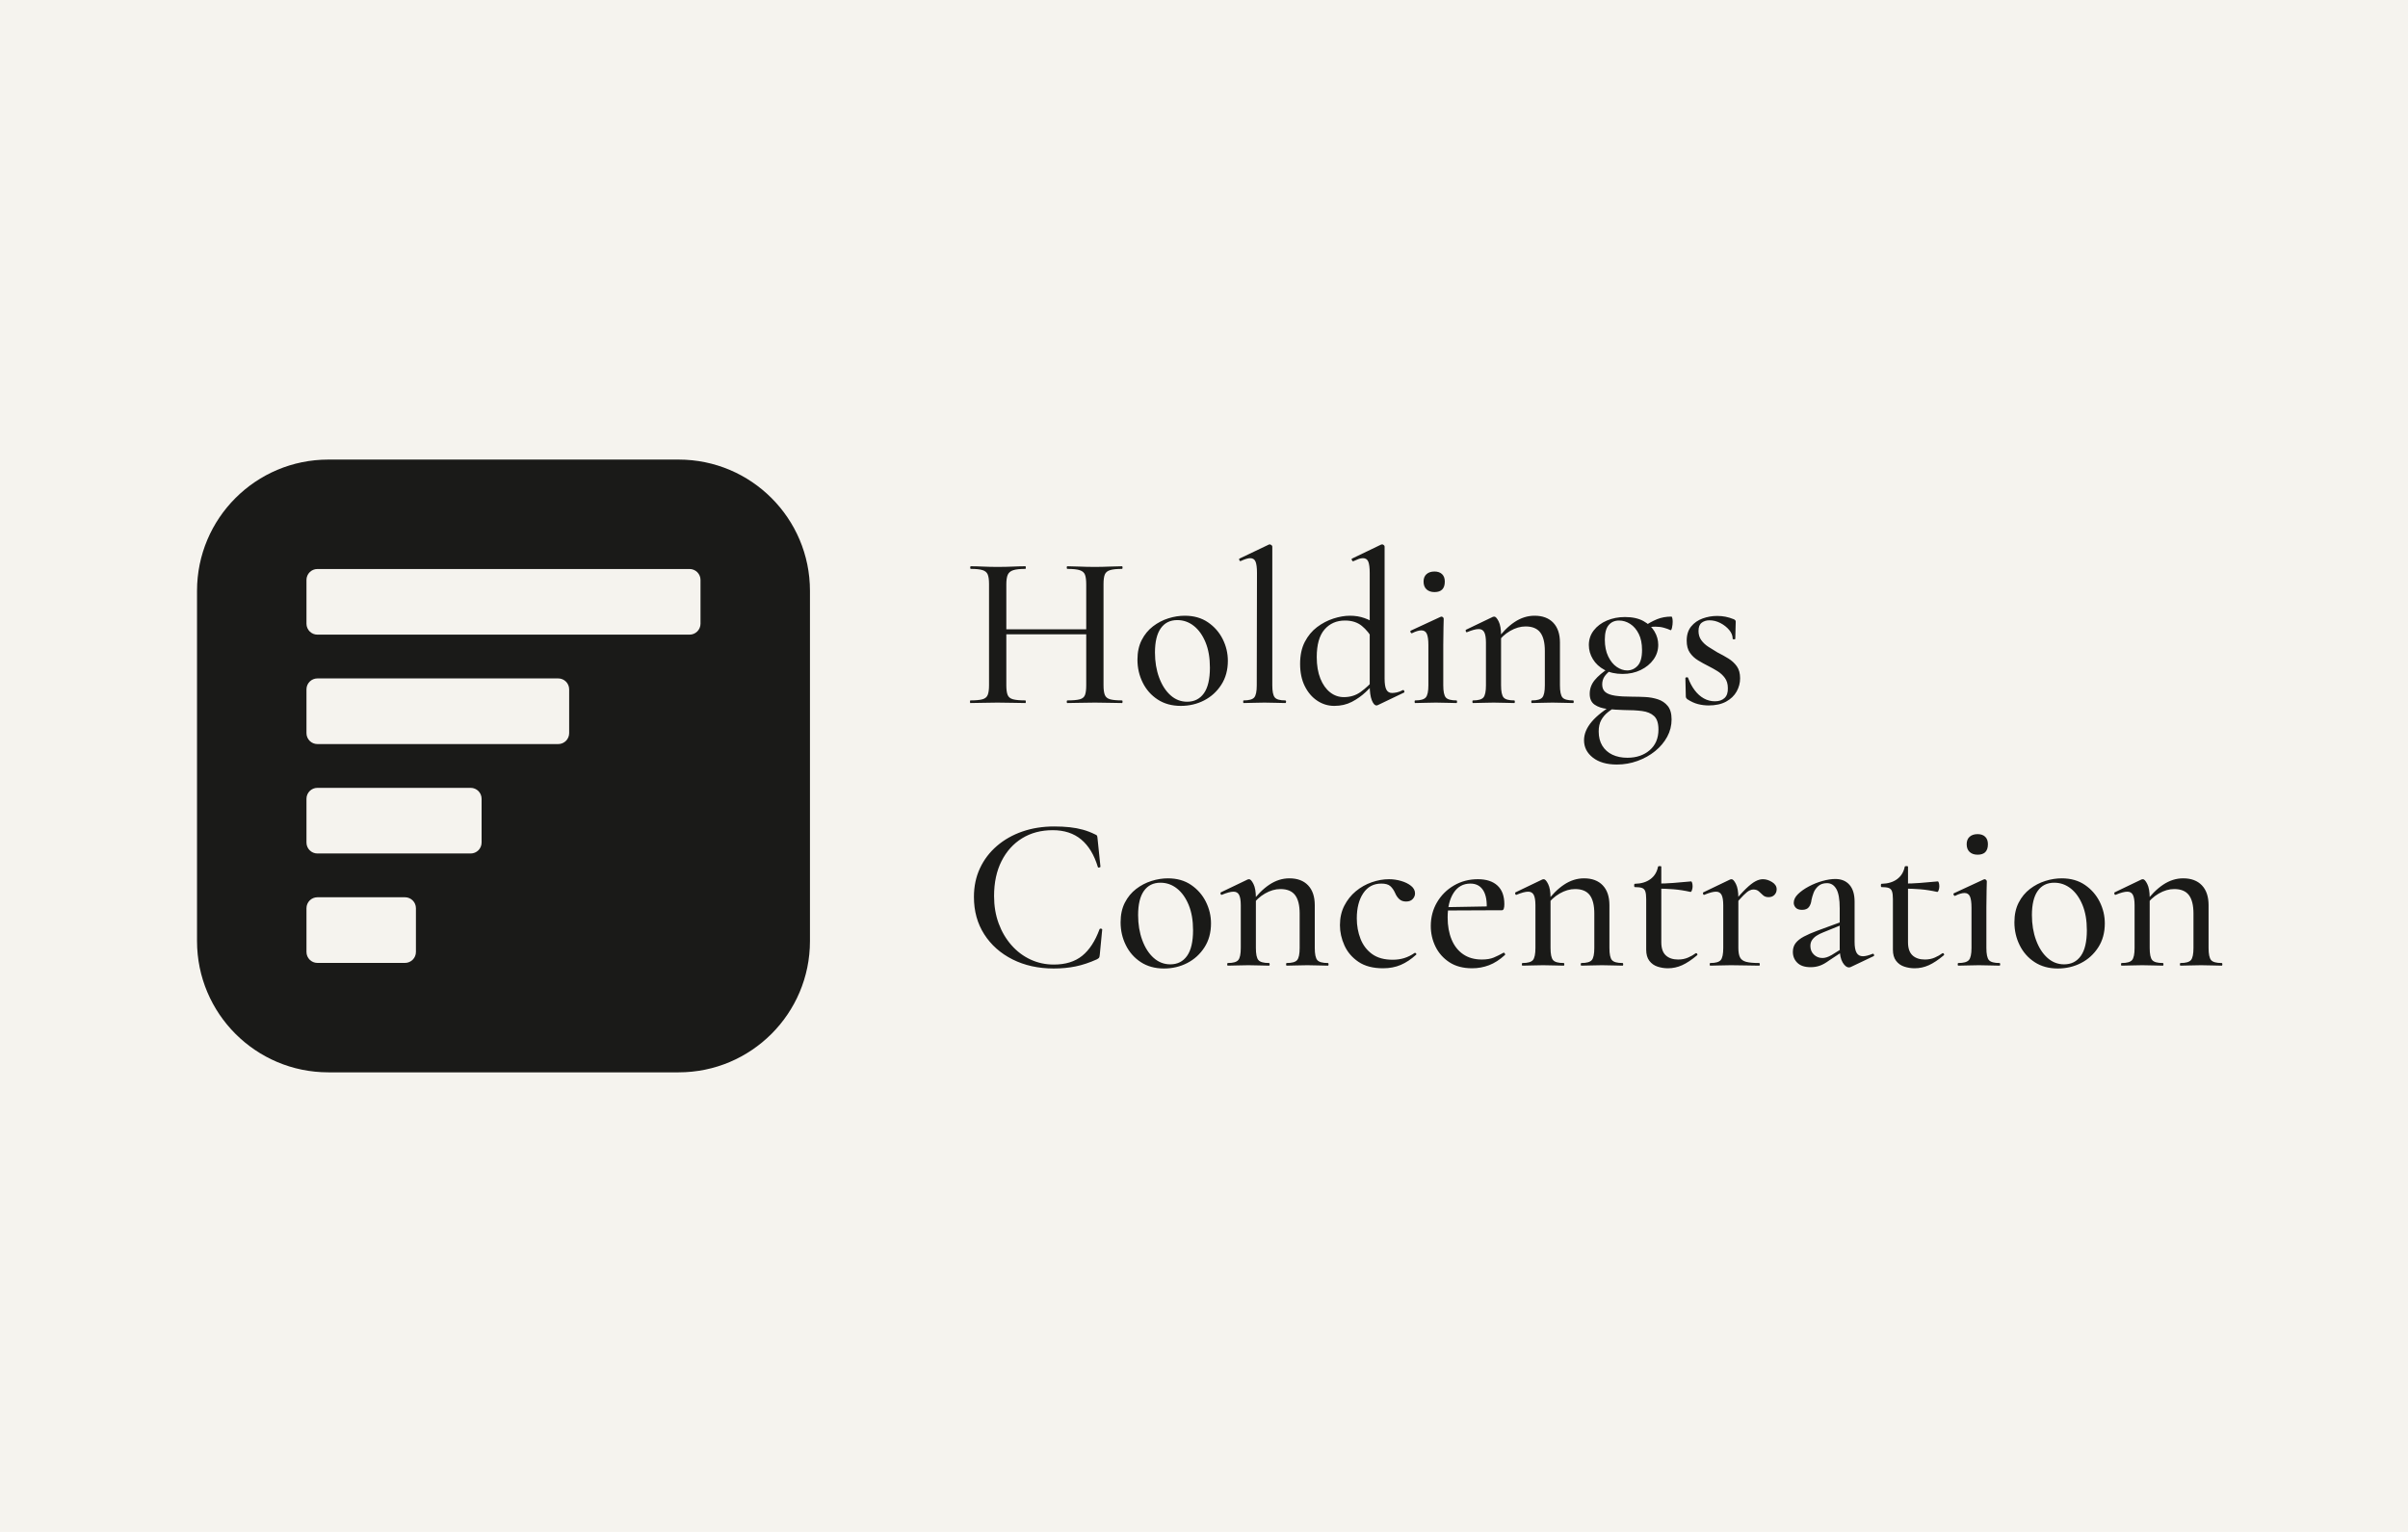
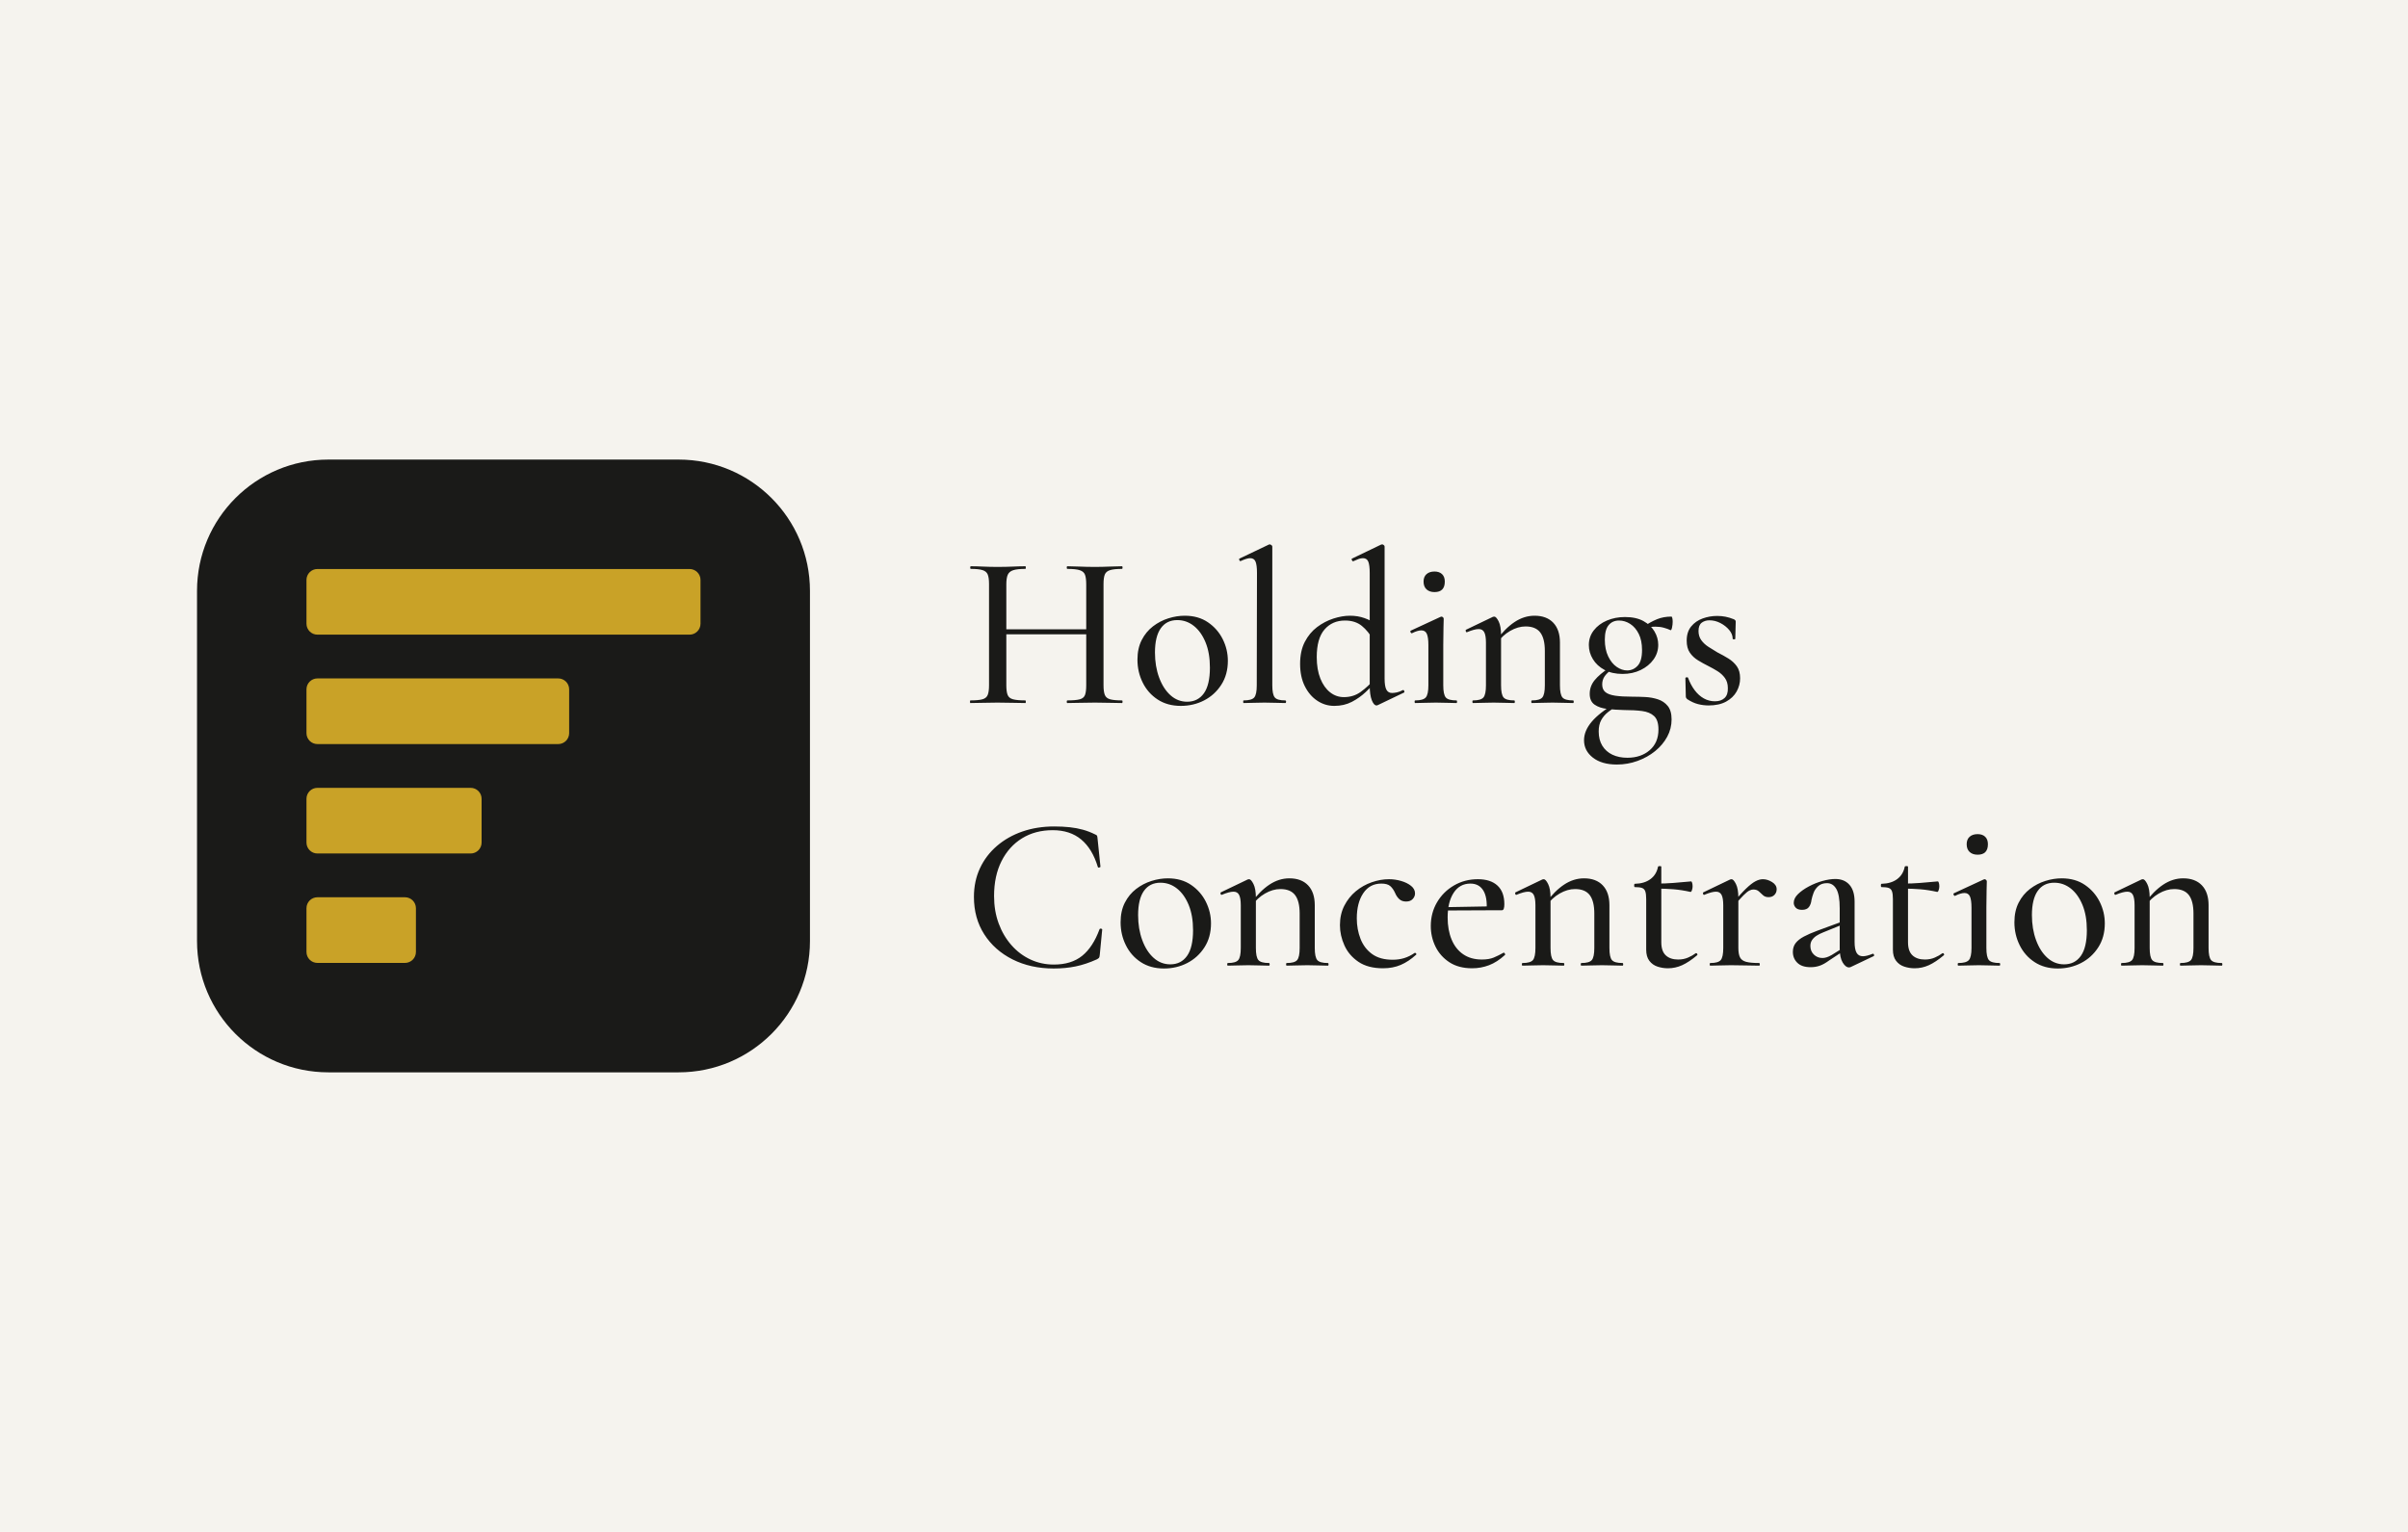
<svg xmlns="http://www.w3.org/2000/svg" width="220" height="140" viewBox="0 0 220 140" role="img" aria-label="Holdings Concentration">
  <rect width="220" height="140" fill="#F5F3EE" />
  <g transform="translate(14 38) scale(0.5)">
    <rect x="8" y="8" width="112" height="112" rx="24" fill="#1A1A18" />
-     <rect x="28" y="28" width="72" height="12" rx="2" fill="#F5F3EE" />
-     <rect x="28" y="48" width="48" height="12" rx="2" fill="#F5F3EE" />
-     <rect x="28" y="68" width="32" height="12" rx="2" fill="#F5F3EE" />
-     <rect x="28" y="88" width="20" height="12" rx="2" fill="#F5F3EE" />
+     <rect x="28" y="28" width="72" height="12" rx="2" fill="#C9A227" />
+     <rect x="28" y="48" width="48" height="12" rx="2" fill="#C9A227" />
+     <rect x="28" y="68" width="32" height="12" rx="2" fill="#C9A227" />
+     <rect x="28" y="88" width="20" height="12" rx="2" fill="#C9A227" />
  </g>
  <path transform="translate(88 64.25)" fill="#1A1A18" d="M11.24 -10.84Q11.24 -11.42 11.13 -11.72Q11.02 -12.02 10.65 -12.14Q10.28 -12.26 9.52 -12.26Q9.46 -12.26 9.46 -12.38Q9.46 -12.5 9.52 -12.5Q10.0 -12.5 10.63 -12.47Q11.26 -12.44 12.04 -12.44Q12.72 -12.44 13.37 -12.47Q14.02 -12.5 14.5 -12.5Q14.56 -12.5 14.56 -12.38Q14.56 -12.26 14.5 -12.26Q13.8 -12.26 13.43 -12.15Q13.06 -12.04 12.94 -11.75Q12.82 -11.46 12.82 -10.88V-1.62Q12.82 -1.04 12.94 -0.74Q13.06 -0.44 13.43 -0.34Q13.8 -0.24 14.5 -0.24Q14.56 -0.24 14.56 -0.12Q14.56 0.0 14.5 0.0Q14.02 0.0 13.37 -0.02Q12.72 -0.04 12.04 -0.04Q11.26 -0.04 10.63 -0.02Q10.0 0.0 9.52 0.0Q9.46 0.0 9.46 -0.12Q9.46 -0.24 9.52 -0.24Q10.28 -0.24 10.65 -0.34Q11.02 -0.44 11.13 -0.74Q11.24 -1.04 11.24 -1.62ZM3.1 -6.28V-6.74H11.94V-6.28ZM2.36 -1.62V-10.88Q2.36 -11.46 2.24 -11.75Q2.12 -12.04 1.76 -12.15Q1.4 -12.26 0.7 -12.26Q0.64 -12.26 0.64 -12.38Q0.64 -12.5 0.7 -12.5Q1.2 -12.5 1.82 -12.47Q2.44 -12.44 3.12 -12.44Q3.92 -12.44 4.55 -12.47Q5.18 -12.5 5.68 -12.5Q5.72 -12.5 5.72 -12.38Q5.72 -12.26 5.68 -12.26Q4.94 -12.26 4.57 -12.14Q4.2 -12.02 4.07 -11.72Q3.94 -11.42 3.94 -10.84V-1.62Q3.94 -1.04 4.06 -0.74Q4.18 -0.44 4.56 -0.34Q4.94 -0.24 5.68 -0.24Q5.72 -0.24 5.72 -0.12Q5.72 0.0 5.68 0.0Q5.16 0.0 4.54 -0.02Q3.92 -0.04 3.12 -0.04Q2.44 -0.04 1.8 -0.02Q1.16 0.0 0.66 0.0Q0.62 0.0 0.62 -0.12Q0.62 -0.24 0.66 -0.24Q1.38 -0.24 1.75 -0.34Q2.12 -0.44 2.24 -0.74Q2.36 -1.04 2.36 -1.62ZM19.88 0.26Q18.66 0.26 17.77 -0.32Q16.88 -0.9 16.4 -1.87Q15.92 -2.84 15.92 -3.96Q15.92 -5.0 16.31 -5.76Q16.7 -6.52 17.34 -7.01Q17.98 -7.5 18.74 -7.74Q19.5 -7.98 20.24 -7.98Q21.48 -7.98 22.36 -7.38Q23.24 -6.78 23.71 -5.84Q24.18 -4.9 24.18 -3.86Q24.18 -2.6 23.58 -1.67Q22.98 -0.74 22.01 -0.24Q21.04 0.26 19.88 0.26ZM20.46 -0.12Q21.44 -0.12 21.99 -0.89Q22.54 -1.66 22.54 -3.24Q22.54 -4.58 22.14 -5.55Q21.74 -6.52 21.07 -7.05Q20.4 -7.58 19.56 -7.58Q18.58 -7.58 18.05 -6.83Q17.52 -6.08 17.52 -4.62Q17.52 -3.36 17.9 -2.33Q18.28 -1.3 18.94 -0.71Q19.6 -0.12 20.46 -0.12ZM25.62 0.0Q25.58 0.0 25.58 -0.12Q25.58 -0.24 25.62 -0.24Q26.36 -0.24 26.59 -0.51Q26.82 -0.78 26.82 -1.62L26.84 -11.9Q26.84 -12.6 26.71 -12.92Q26.58 -13.24 26.22 -13.24Q25.92 -13.24 25.36 -12.98Q25.28 -12.94 25.23 -13.06Q25.18 -13.18 25.24 -13.2L27.92 -14.48Q27.96 -14.5 28.0 -14.5Q28.06 -14.5 28.15 -14.44Q28.24 -14.38 28.24 -14.3V-1.62Q28.24 -0.8 28.46 -0.52Q28.68 -0.24 29.42 -0.24Q29.5 -0.24 29.5 -0.12Q29.5 0.0 29.42 0.0Q29.06 0.0 28.57 -0.02Q28.08 -0.04 27.52 -0.04Q26.98 -0.04 26.49 -0.02Q26.0 0.0 25.62 0.0ZM33.9 0.26Q33.06 0.26 32.35 -0.21Q31.64 -0.68 31.21 -1.54Q30.78 -2.4 30.78 -3.58Q30.78 -4.76 31.21 -5.59Q31.64 -6.42 32.33 -6.94Q33.02 -7.46 33.82 -7.72Q34.62 -7.98 35.34 -7.98Q36.06 -7.98 36.67 -7.76Q37.28 -7.54 37.8 -7.18L37.48 -5.74Q37.02 -6.56 36.42 -7.05Q35.82 -7.54 34.88 -7.54Q33.72 -7.54 33.01 -6.72Q32.3 -5.9 32.3 -4.2Q32.3 -3.06 32.63 -2.24Q32.96 -1.42 33.52 -0.98Q34.08 -0.54 34.78 -0.54Q35.66 -0.54 36.32 -1.02Q36.98 -1.5 37.58 -2.18L37.76 -2.02Q37.34 -1.54 36.78 -1.01Q36.22 -0.48 35.51 -0.11Q34.8 0.26 33.9 0.26ZM38.5 -14.3V-2.24Q38.5 -1.54 38.66 -1.23Q38.82 -0.92 39.18 -0.92Q39.36 -0.92 39.61 -0.97Q39.86 -1.02 40.16 -1.18Q40.24 -1.22 40.29 -1.11Q40.34 -1.0 40.28 -0.96L37.9 0.18Q37.82 0.22 37.76 0.22Q37.52 0.22 37.33 -0.26Q37.14 -0.74 37.14 -1.62V-11.88Q37.14 -12.6 37.01 -12.92Q36.88 -13.24 36.52 -13.24Q36.34 -13.24 36.14 -13.17Q35.94 -13.1 35.64 -12.96Q35.56 -12.94 35.51 -13.06Q35.46 -13.18 35.52 -13.2L38.18 -14.48Q38.22 -14.5 38.28 -14.5Q38.34 -14.5 38.42 -14.44Q38.5 -14.38 38.5 -14.3ZM41.3 0.0Q41.24 0.0 41.24 -0.12Q41.24 -0.24 41.3 -0.24Q42.02 -0.24 42.26 -0.51Q42.5 -0.78 42.5 -1.62V-5.3Q42.5 -6.0 42.36 -6.32Q42.22 -6.64 41.86 -6.64Q41.7 -6.64 41.49 -6.58Q41.28 -6.52 41.0 -6.38Q40.92 -6.36 40.87 -6.47Q40.82 -6.58 40.9 -6.62L43.62 -7.88Q43.68 -7.9 43.7 -7.9Q43.76 -7.9 43.83 -7.84Q43.9 -7.78 43.9 -7.7Q43.9 -7.52 43.88 -6.92Q43.86 -6.32 43.86 -5.34V-1.62Q43.86 -0.78 44.09 -0.51Q44.32 -0.24 45.06 -0.24Q45.12 -0.24 45.12 -0.12Q45.12 0.0 45.06 0.0Q44.7 0.0 44.21 -0.02Q43.72 -0.04 43.18 -0.04Q42.64 -0.04 42.16 -0.02Q41.68 0.0 41.3 0.0ZM43.06 -10.14Q42.6 -10.14 42.33 -10.39Q42.06 -10.64 42.06 -11.1Q42.06 -11.54 42.33 -11.78Q42.6 -12.02 43.06 -12.02Q43.5 -12.02 43.75 -11.78Q44.0 -11.54 44.0 -11.1Q44.0 -10.14 43.06 -10.14ZM51.96 0.0Q51.9 0.0 51.9 -0.12Q51.9 -0.24 51.96 -0.24Q52.68 -0.24 52.91 -0.51Q53.14 -0.78 53.14 -1.62V-4.76Q53.14 -5.9 52.72 -6.45Q52.3 -7.0 51.38 -7.0Q50.68 -7.0 49.97 -6.59Q49.26 -6.18 48.76 -5.46L48.68 -5.7Q49.5 -6.82 50.37 -7.4Q51.24 -7.98 52.2 -7.98Q53.3 -7.98 53.91 -7.34Q54.52 -6.7 54.52 -5.52V-1.62Q54.52 -0.78 54.75 -0.51Q54.98 -0.24 55.72 -0.24Q55.78 -0.24 55.78 -0.12Q55.78 0.0 55.72 0.0Q55.34 0.0 54.86 -0.02Q54.38 -0.04 53.84 -0.04Q53.3 -0.04 52.81 -0.02Q52.32 0.0 51.96 0.0ZM46.58 0.0Q46.52 0.0 46.52 -0.12Q46.52 -0.24 46.58 -0.24Q47.3 -0.24 47.53 -0.51Q47.76 -0.78 47.76 -1.62V-5.52Q47.76 -6.16 47.61 -6.46Q47.46 -6.76 47.1 -6.76Q46.9 -6.76 46.64 -6.69Q46.38 -6.62 46.04 -6.48Q45.96 -6.44 45.92 -6.55Q45.88 -6.66 45.94 -6.7L48.4 -7.88Q48.48 -7.9 48.52 -7.9Q48.7 -7.9 48.92 -7.46Q49.14 -7.02 49.14 -6.2V-1.62Q49.14 -0.78 49.37 -0.51Q49.6 -0.24 50.34 -0.24Q50.4 -0.24 50.4 -0.12Q50.4 0.0 50.34 0.0Q49.96 0.0 49.48 -0.02Q49.0 -0.04 48.46 -0.04Q47.92 -0.04 47.43 -0.02Q46.94 0.0 46.58 0.0ZM59.72 5.62Q58.34 5.62 57.53 4.99Q56.72 4.36 56.72 3.4Q56.72 2.54 57.42 1.71Q58.12 0.88 59.56 0.04L59.78 0.28Q59.3 0.52 58.91 0.83Q58.52 1.14 58.29 1.56Q58.06 1.98 58.06 2.6Q58.06 3.36 58.39 3.9Q58.72 4.44 59.31 4.72Q59.9 5.0 60.68 5.0Q61.92 5.0 62.72 4.31Q63.52 3.62 63.52 2.42Q63.52 1.56 63.12 1.19Q62.72 0.82 62.02 0.73Q61.32 0.64 60.38 0.64Q59.56 0.62 58.85 0.54Q58.14 0.46 57.69 0.15Q57.24 -0.16 57.24 -0.84Q57.24 -1.54 57.69 -2.09Q58.14 -2.64 59.02 -3.22L59.24 -3.06Q58.78 -2.72 58.58 -2.41Q58.38 -2.1 58.38 -1.7Q58.38 -1.24 58.67 -1.0Q58.96 -0.76 59.57 -0.67Q60.18 -0.58 61.16 -0.58Q61.7 -0.58 62.31 -0.55Q62.92 -0.52 63.47 -0.34Q64.02 -0.16 64.37 0.27Q64.72 0.7 64.72 1.5Q64.72 2.34 64.32 3.08Q63.92 3.82 63.22 4.39Q62.52 4.96 61.61 5.29Q60.7 5.62 59.72 5.62ZM60.24 -2.66Q59.28 -2.66 58.59 -3.03Q57.9 -3.4 57.53 -4.01Q57.16 -4.62 57.16 -5.3Q57.16 -6.06 57.61 -6.64Q58.06 -7.22 58.81 -7.54Q59.56 -7.86 60.46 -7.86Q61.48 -7.86 62.15 -7.49Q62.82 -7.12 63.16 -6.54Q63.5 -5.96 63.5 -5.32Q63.5 -4.58 63.07 -3.98Q62.64 -3.38 61.9 -3.02Q61.16 -2.66 60.24 -2.66ZM60.66 -2.98Q61.22 -2.98 61.62 -3.41Q62.02 -3.84 62.02 -4.84Q62.02 -5.72 61.72 -6.32Q61.42 -6.92 60.94 -7.23Q60.46 -7.54 59.92 -7.54Q59.32 -7.54 58.97 -7.12Q58.62 -6.7 58.62 -5.8Q58.62 -4.9 58.93 -4.26Q59.24 -3.62 59.71 -3.3Q60.18 -2.98 60.66 -2.98ZM62.14 -6.32 62.16 -6.98Q62.8 -7.42 63.39 -7.66Q63.98 -7.9 64.7 -7.9Q64.76 -7.9 64.79 -7.75Q64.82 -7.6 64.82 -7.42Q64.82 -7.18 64.76 -6.9Q64.7 -6.62 64.62 -6.66Q64.38 -6.78 64.02 -6.88Q63.66 -6.98 63.24 -6.98Q62.98 -6.98 62.76 -6.94Q62.54 -6.9 62.3 -6.82ZM67.18 -6.58Q67.18 -6.1 67.43 -5.75Q67.68 -5.4 68.08 -5.14Q68.48 -4.88 68.92 -4.62Q69.44 -4.36 69.91 -4.07Q70.38 -3.78 70.68 -3.36Q70.98 -2.94 70.98 -2.26Q70.98 -1.62 70.66 -1.05Q70.34 -0.48 69.7 -0.13Q69.06 0.22 68.1 0.22Q67.62 0.22 67.14 0.1Q66.66 -0.02 66.14 -0.36Q66.1 -0.4 66.06 -0.46Q66.02 -0.52 66.02 -0.6L65.98 -2.28Q65.98 -2.34 66.09 -2.35Q66.2 -2.36 66.22 -2.32Q66.46 -1.66 66.83 -1.17Q67.2 -0.68 67.67 -0.42Q68.14 -0.16 68.68 -0.16Q69.24 -0.16 69.56 -0.46Q69.88 -0.76 69.86 -1.36Q69.86 -1.92 69.59 -2.29Q69.32 -2.66 68.92 -2.91Q68.52 -3.16 68.08 -3.38Q67.6 -3.62 67.14 -3.9Q66.68 -4.18 66.39 -4.6Q66.1 -5.02 66.1 -5.7Q66.1 -6.5 66.51 -7.0Q66.92 -7.5 67.56 -7.73Q68.2 -7.96 68.88 -7.96Q69.28 -7.96 69.64 -7.89Q70.0 -7.82 70.4 -7.66Q70.58 -7.58 70.58 -7.44Q70.58 -7.08 70.56 -6.7Q70.54 -6.32 70.54 -5.88Q70.54 -5.82 70.42 -5.82Q70.3 -5.82 70.3 -5.88Q70.3 -6.3 69.98 -6.68Q69.66 -7.06 69.18 -7.31Q68.7 -7.56 68.18 -7.56Q67.76 -7.56 67.47 -7.34Q67.18 -7.12 67.18 -6.58Z" />
  <path transform="translate(88 88.25)" fill="#1A1A18" d="M8.32 -12.72Q9.08 -12.72 9.73 -12.65Q10.38 -12.58 10.95 -12.42Q11.52 -12.26 12.04 -12.0Q12.2 -11.94 12.23 -11.87Q12.26 -11.8 12.28 -11.56L12.54 -9.04Q12.54 -9.0 12.43 -8.97Q12.32 -8.94 12.3 -9.02Q11.8 -10.68 10.78 -11.53Q9.76 -12.38 8.18 -12.38Q6.58 -12.38 5.38 -11.64Q4.18 -10.9 3.5 -9.55Q2.82 -8.2 2.82 -6.36Q2.82 -5.0 3.24 -3.86Q3.66 -2.72 4.41 -1.87Q5.16 -1.02 6.15 -0.56Q7.14 -0.1 8.28 -0.1Q9.88 -0.1 10.87 -0.9Q11.86 -1.7 12.46 -3.34Q12.5 -3.4 12.6 -3.38Q12.7 -3.36 12.7 -3.3L12.48 -1.02Q12.46 -0.78 12.41 -0.72Q12.36 -0.66 12.22 -0.58Q11.2 -0.12 10.27 0.07Q9.34 0.26 8.28 0.26Q6.16 0.26 4.51 -0.57Q2.86 -1.4 1.92 -2.87Q0.98 -4.34 0.98 -6.28Q0.98 -7.72 1.53 -8.9Q2.08 -10.08 3.08 -10.94Q4.08 -11.8 5.41 -12.26Q6.74 -12.72 8.32 -12.72ZM18.34 0.26Q17.12 0.26 16.23 -0.32Q15.34 -0.9 14.86 -1.87Q14.38 -2.84 14.38 -3.96Q14.38 -5.0 14.77 -5.76Q15.16 -6.52 15.8 -7.01Q16.44 -7.5 17.2 -7.74Q17.96 -7.98 18.7 -7.98Q19.94 -7.98 20.82 -7.38Q21.7 -6.78 22.17 -5.84Q22.64 -4.9 22.64 -3.86Q22.64 -2.6 22.04 -1.67Q21.44 -0.74 20.47 -0.24Q19.5 0.26 18.34 0.26ZM18.92 -0.12Q19.9 -0.12 20.45 -0.89Q21.0 -1.66 21.0 -3.24Q21.0 -4.58 20.6 -5.55Q20.2 -6.52 19.53 -7.05Q18.86 -7.58 18.02 -7.58Q17.04 -7.58 16.51 -6.83Q15.98 -6.08 15.98 -4.62Q15.98 -3.36 16.36 -2.33Q16.74 -1.3 17.4 -0.71Q18.06 -0.12 18.92 -0.12ZM29.56 0.0Q29.5 0.0 29.5 -0.12Q29.5 -0.24 29.56 -0.24Q30.28 -0.24 30.51 -0.51Q30.74 -0.78 30.74 -1.62V-4.76Q30.74 -5.9 30.32 -6.45Q29.9 -7.0 28.98 -7.0Q28.28 -7.0 27.57 -6.59Q26.86 -6.18 26.36 -5.46L26.28 -5.7Q27.1 -6.82 27.97 -7.4Q28.84 -7.98 29.8 -7.98Q30.9 -7.98 31.51 -7.34Q32.12 -6.7 32.12 -5.52V-1.62Q32.12 -0.78 32.35 -0.51Q32.58 -0.24 33.32 -0.24Q33.38 -0.24 33.38 -0.12Q33.38 0.0 33.32 0.0Q32.94 0.0 32.46 -0.02Q31.98 -0.04 31.44 -0.04Q30.9 -0.04 30.41 -0.02Q29.92 0.0 29.56 0.0ZM24.18 0.0Q24.12 0.0 24.12 -0.12Q24.12 -0.24 24.18 -0.24Q24.9 -0.24 25.13 -0.51Q25.36 -0.78 25.36 -1.62V-5.52Q25.36 -6.16 25.21 -6.46Q25.06 -6.76 24.7 -6.76Q24.5 -6.76 24.24 -6.69Q23.98 -6.62 23.64 -6.48Q23.56 -6.44 23.52 -6.55Q23.48 -6.66 23.54 -6.7L26.0 -7.88Q26.08 -7.9 26.12 -7.9Q26.3 -7.9 26.52 -7.46Q26.74 -7.02 26.74 -6.2V-1.62Q26.74 -0.78 26.97 -0.51Q27.2 -0.24 27.94 -0.24Q28.0 -0.24 28.0 -0.12Q28.0 0.0 27.94 0.0Q27.56 0.0 27.08 -0.02Q26.6 -0.04 26.06 -0.04Q25.52 -0.04 25.03 -0.02Q24.54 0.0 24.18 0.0ZM38.36 0.24Q36.98 0.24 36.11 -0.35Q35.24 -0.94 34.83 -1.85Q34.42 -2.76 34.42 -3.7Q34.42 -4.7 34.82 -5.48Q35.22 -6.26 35.87 -6.8Q36.52 -7.34 37.32 -7.62Q38.12 -7.9 38.9 -7.9Q39.46 -7.9 40.01 -7.74Q40.56 -7.58 40.92 -7.29Q41.28 -7.0 41.28 -6.6Q41.28 -6.32 41.07 -6.09Q40.86 -5.86 40.46 -5.86Q40.08 -5.86 39.84 -6.08Q39.6 -6.3 39.46 -6.64Q39.28 -7.04 39.02 -7.27Q38.76 -7.5 38.2 -7.5Q37.14 -7.5 36.55 -6.62Q35.96 -5.74 35.96 -4.32Q35.96 -3.32 36.3 -2.45Q36.64 -1.58 37.36 -1.06Q38.08 -0.54 39.24 -0.54Q39.8 -0.54 40.29 -0.69Q40.78 -0.84 41.24 -1.16Q41.3 -1.2 41.37 -1.12Q41.44 -1.04 41.38 -1.0Q40.7 -0.38 39.98 -0.07Q39.26 0.24 38.36 0.24ZM46.5 0.24Q45.26 0.24 44.42 -0.31Q43.58 -0.86 43.15 -1.74Q42.72 -2.62 42.72 -3.62Q42.72 -4.82 43.29 -5.79Q43.86 -6.76 44.84 -7.33Q45.82 -7.9 47.02 -7.9Q48.18 -7.9 48.81 -7.32Q49.44 -6.74 49.44 -5.62Q49.44 -5.36 49.39 -5.21Q49.34 -5.06 49.2 -5.06H47.82Q47.9 -6.26 47.51 -6.88Q47.12 -7.5 46.34 -7.5Q45.36 -7.5 44.81 -6.66Q44.26 -5.82 44.26 -4.4Q44.26 -3.26 44.62 -2.39Q44.98 -1.52 45.68 -1.04Q46.38 -0.56 47.38 -0.56Q48.04 -0.56 48.47 -0.74Q48.9 -0.92 49.36 -1.18Q49.4 -1.22 49.47 -1.13Q49.54 -1.04 49.5 -0.98Q48.78 -0.32 48.04 -0.04Q47.3 0.24 46.5 0.24ZM43.8 -5.04 43.78 -5.34 48.26 -5.42V-5.06ZM56.48 0.0Q56.42 0.0 56.42 -0.12Q56.42 -0.24 56.48 -0.24Q57.2 -0.24 57.43 -0.51Q57.66 -0.78 57.66 -1.62V-4.76Q57.66 -5.9 57.24 -6.45Q56.82 -7.0 55.9 -7.0Q55.2 -7.0 54.49 -6.59Q53.78 -6.18 53.28 -5.46L53.2 -5.7Q54.02 -6.82 54.89 -7.4Q55.76 -7.98 56.72 -7.98Q57.82 -7.98 58.43 -7.34Q59.04 -6.7 59.04 -5.52V-1.62Q59.04 -0.78 59.27 -0.51Q59.5 -0.24 60.24 -0.24Q60.3 -0.24 60.3 -0.12Q60.3 0.0 60.24 0.0Q59.86 0.0 59.38 -0.02Q58.9 -0.04 58.36 -0.04Q57.82 -0.04 57.33 -0.02Q56.84 0.0 56.48 0.0ZM51.1 0.0Q51.04 0.0 51.04 -0.12Q51.04 -0.24 51.1 -0.24Q51.82 -0.24 52.05 -0.51Q52.28 -0.78 52.28 -1.62V-5.52Q52.28 -6.16 52.13 -6.46Q51.98 -6.76 51.62 -6.76Q51.42 -6.76 51.16 -6.69Q50.9 -6.62 50.56 -6.48Q50.48 -6.44 50.44 -6.55Q50.4 -6.66 50.46 -6.7L52.92 -7.88Q53 -7.9 53.04 -7.9Q53.22 -7.9 53.44 -7.46Q53.66 -7.02 53.66 -6.2V-1.62Q53.66 -0.78 53.89 -0.51Q54.12 -0.24 54.86 -0.24Q54.92 -0.24 54.92 -0.12Q54.92 0.0 54.86 0.0Q54.48 0.0 54.0 -0.02Q53.52 -0.04 52.98 -0.04Q52.44 -0.04 51.95 -0.02Q51.46 0.0 51.1 0.0ZM64.38 0.24Q63.9 0.24 63.44 0.09Q62.98 -0.06 62.69 -0.44Q62.4 -0.82 62.4 -1.46V-6.08Q62.4 -6.54 62.32 -6.78Q62.24 -7.02 62.02 -7.1Q61.8 -7.18 61.36 -7.18Q61.3 -7.18 61.3 -7.33Q61.3 -7.48 61.36 -7.48Q62.24 -7.5 62.79 -7.91Q63.34 -8.32 63.48 -9.04Q63.5 -9.1 63.64 -9.1Q63.78 -9.1 63.78 -9.04V-2.14Q63.78 -1.32 64.19 -0.94Q64.6 -0.56 65.32 -0.56Q65.82 -0.56 66.23 -0.74Q66.64 -0.92 66.9 -1.12Q66.98 -1.18 67.05 -1.09Q67.12 -1.0 67.04 -0.94Q66.3 -0.32 65.68 -0.04Q65.06 0.24 64.38 0.24ZM66.44 -6.74Q65.64 -6.92 64.9 -6.98Q64.16 -7.04 63.34 -7.04V-7.5Q64.14 -7.5 64.89 -7.56Q65.64 -7.62 66.5 -7.7Q66.56 -7.7 66.6 -7.56Q66.64 -7.42 66.64 -7.24Q66.64 -7.08 66.58 -6.9Q66.52 -6.72 66.44 -6.74ZM70.38 -5.42 70.26 -5.64Q71.02 -6.56 71.52 -7.04Q72.02 -7.52 72.38 -7.71Q72.74 -7.9 73.06 -7.9Q73.48 -7.9 73.9 -7.64Q74.32 -7.38 74.32 -6.98Q74.32 -6.68 74.12 -6.47Q73.92 -6.26 73.58 -6.26Q73.26 -6.26 73.07 -6.44Q72.88 -6.62 72.69 -6.79Q72.5 -6.96 72.18 -6.96Q72.02 -6.96 71.82 -6.86Q71.62 -6.76 71.29 -6.43Q70.96 -6.1 70.38 -5.42ZM68.26 0.0Q68.2 0.0 68.2 -0.12Q68.2 -0.24 68.26 -0.24Q68.98 -0.24 69.21 -0.51Q69.44 -0.78 69.44 -1.62V-5.52Q69.44 -6.16 69.29 -6.46Q69.14 -6.76 68.78 -6.76Q68.58 -6.76 68.32 -6.69Q68.06 -6.62 67.72 -6.48Q67.64 -6.44 67.6 -6.55Q67.56 -6.66 67.62 -6.7L70.08 -7.88Q70.16 -7.9 70.2 -7.9Q70.38 -7.9 70.6 -7.46Q70.82 -7.02 70.82 -6.2V-1.62Q70.82 -1.06 70.97 -0.76Q71.12 -0.46 71.53 -0.35Q71.94 -0.24 72.72 -0.24Q72.78 -0.24 72.78 -0.12Q72.78 0.0 72.72 0.0Q72.2 0.0 71.54 -0.02Q70.88 -0.04 70.14 -0.04Q69.6 -0.04 69.11 -0.02Q68.62 0.0 68.26 0.0ZM81.1 0.12Q81.02 0.16 80.92 0.16Q80.62 0.16 80.35 -0.29Q80.08 -0.74 80.08 -1.58V-5.24Q80.08 -6.48 79.77 -7.01Q79.46 -7.54 78.92 -7.54Q78.42 -7.54 78.12 -7.27Q77.82 -7.0 77.69 -6.65Q77.56 -6.3 77.5 -6.0Q77.46 -5.62 77.27 -5.36Q77.08 -5.1 76.64 -5.1Q76.24 -5.1 76.06 -5.3Q75.88 -5.5 75.88 -5.74Q75.88 -6.16 76.27 -6.54Q76.66 -6.92 77.26 -7.24Q77.86 -7.56 78.51 -7.74Q79.16 -7.92 79.68 -7.92Q80.5 -7.92 80.97 -7.39Q81.44 -6.86 81.44 -5.84V-2.16Q81.44 -1.5 81.62 -1.18Q81.8 -0.86 82.2 -0.86Q82.54 -0.86 83.08 -1.08Q83.16 -1.12 83.21 -1.01Q83.26 -0.9 83.16 -0.86ZM77.42 0.14Q76.62 0.14 76.21 -0.26Q75.8 -0.66 75.8 -1.26Q75.8 -1.74 76.06 -2.07Q76.32 -2.4 76.81 -2.66Q77.3 -2.92 78 -3.18L80.28 -4.02L80.34 -3.76L78.52 -3.02Q78.22 -2.9 77.97 -2.74Q77.72 -2.58 77.56 -2.35Q77.4 -2.12 77.4 -1.8Q77.4 -1.32 77.72 -1.01Q78.04 -0.7 78.5 -0.7Q78.68 -0.7 78.88 -0.76Q79.08 -0.82 79.36 -0.98L80.54 -1.72L80.58 -1.44L79.12 -0.48Q78.66 -0.14 78.27 0.0Q77.88 0.14 77.42 0.14ZM86.92 0.24Q86.44 0.24 85.98 0.09Q85.52 -0.06 85.23 -0.44Q84.94 -0.82 84.94 -1.46V-6.08Q84.94 -6.54 84.86 -6.78Q84.78 -7.02 84.56 -7.1Q84.34 -7.18 83.9 -7.18Q83.84 -7.18 83.84 -7.33Q83.84 -7.48 83.9 -7.48Q84.78 -7.5 85.33 -7.91Q85.88 -8.32 86.02 -9.04Q86.04 -9.1 86.18 -9.1Q86.32 -9.1 86.32 -9.04V-2.14Q86.32 -1.32 86.73 -0.94Q87.14 -0.56 87.86 -0.56Q88.36 -0.56 88.77 -0.74Q89.18 -0.92 89.44 -1.12Q89.52 -1.18 89.59 -1.09Q89.66 -1.0 89.58 -0.94Q88.84 -0.32 88.22 -0.04Q87.6 0.24 86.92 0.24ZM88.98 -6.74Q88.18 -6.92 87.44 -6.98Q86.7 -7.04 85.88 -7.04V-7.5Q86.68 -7.5 87.43 -7.56Q88.18 -7.62 89.04 -7.7Q89.1 -7.7 89.14 -7.56Q89.18 -7.42 89.18 -7.24Q89.18 -7.08 89.12 -6.9Q89.06 -6.72 88.98 -6.74ZM90.92 0.0Q90.86 0.0 90.86 -0.12Q90.86 -0.24 90.92 -0.24Q91.64 -0.24 91.88 -0.51Q92.12 -0.78 92.12 -1.62V-5.3Q92.12 -6.0 91.98 -6.32Q91.84 -6.64 91.48 -6.64Q91.32 -6.64 91.11 -6.58Q90.9 -6.52 90.62 -6.38Q90.54 -6.36 90.49 -6.47Q90.44 -6.58 90.52 -6.62L93.24 -7.88Q93.3 -7.9 93.32 -7.9Q93.38 -7.9 93.45 -7.84Q93.52 -7.78 93.52 -7.7Q93.52 -7.52 93.5 -6.92Q93.48 -6.32 93.48 -5.34V-1.62Q93.48 -0.78 93.71 -0.51Q93.94 -0.24 94.68 -0.24Q94.74 -0.24 94.74 -0.12Q94.74 0.0 94.68 0.0Q94.32 0.0 93.83 -0.02Q93.34 -0.04 92.8 -0.04Q92.26 -0.04 91.78 -0.02Q91.3 0.0 90.92 0.0ZM92.68 -10.14Q92.22 -10.14 91.95 -10.39Q91.68 -10.64 91.68 -11.1Q91.68 -11.54 91.95 -11.78Q92.22 -12.02 92.68 -12.02Q93.12 -12.02 93.37 -11.78Q93.62 -11.54 93.62 -11.1Q93.62 -10.14 92.68 -10.14ZM100.0 0.26Q98.78 0.26 97.89 -0.32Q97.0 -0.9 96.52 -1.87Q96.04 -2.84 96.04 -3.96Q96.04 -5.0 96.43 -5.76Q96.82 -6.52 97.46 -7.01Q98.1 -7.5 98.86 -7.74Q99.62 -7.98 100.36 -7.98Q101.6 -7.98 102.48 -7.38Q103.36 -6.78 103.83 -5.84Q104.3 -4.9 104.3 -3.86Q104.3 -2.6 103.7 -1.67Q103.1 -0.74 102.13 -0.24Q101.16 0.26 100.0 0.26ZM100.58 -0.12Q101.56 -0.12 102.11 -0.89Q102.66 -1.66 102.66 -3.24Q102.66 -4.58 102.26 -5.55Q101.86 -6.52 101.19 -7.05Q100.52 -7.58 99.68 -7.58Q98.7 -7.58 98.17 -6.83Q97.64 -6.08 97.64 -4.62Q97.64 -3.36 98.02 -2.33Q98.4 -1.3 99.06 -0.71Q99.72 -0.12 100.58 -0.12ZM111.22 0.0Q111.16 0.0 111.16 -0.12Q111.16 -0.24 111.22 -0.24Q111.94 -0.24 112.17 -0.51Q112.4 -0.78 112.4 -1.62V-4.76Q112.4 -5.9 111.98 -6.45Q111.56 -7.0 110.64 -7.0Q109.94 -7.0 109.23 -6.59Q108.52 -6.18 108.02 -5.46L107.94 -5.7Q108.76 -6.82 109.63 -7.4Q110.5 -7.98 111.46 -7.98Q112.56 -7.98 113.17 -7.34Q113.78 -6.7 113.78 -5.52V-1.62Q113.78 -0.78 114.01 -0.51Q114.24 -0.24 114.98 -0.24Q115.04 -0.24 115.04 -0.12Q115.04 0.0 114.98 0.0Q114.6 0.0 114.12 -0.02Q113.64 -0.04 113.1 -0.04Q112.56 -0.04 112.07 -0.02Q111.58 0.0 111.22 0.0ZM105.84 0.0Q105.78 0.0 105.78 -0.12Q105.78 -0.24 105.84 -0.24Q106.56 -0.24 106.79 -0.51Q107.02 -0.78 107.02 -1.62V-5.52Q107.02 -6.16 106.87 -6.46Q106.72 -6.76 106.36 -6.76Q106.16 -6.76 105.9 -6.69Q105.64 -6.62 105.3 -6.48Q105.22 -6.44 105.18 -6.55Q105.14 -6.66 105.2 -6.7L107.66 -7.88Q107.74 -7.9 107.78 -7.9Q107.96 -7.9 108.18 -7.46Q108.4 -7.02 108.4 -6.2V-1.62Q108.4 -0.78 108.63 -0.51Q108.86 -0.24 109.6 -0.24Q109.66 -0.24 109.66 -0.12Q109.66 0.0 109.6 0.0Q109.22 0.0 108.74 -0.02Q108.26 -0.04 107.72 -0.04Q107.18 -0.04 106.69 -0.02Q106.2 0.0 105.84 0.0Z" />
</svg>
